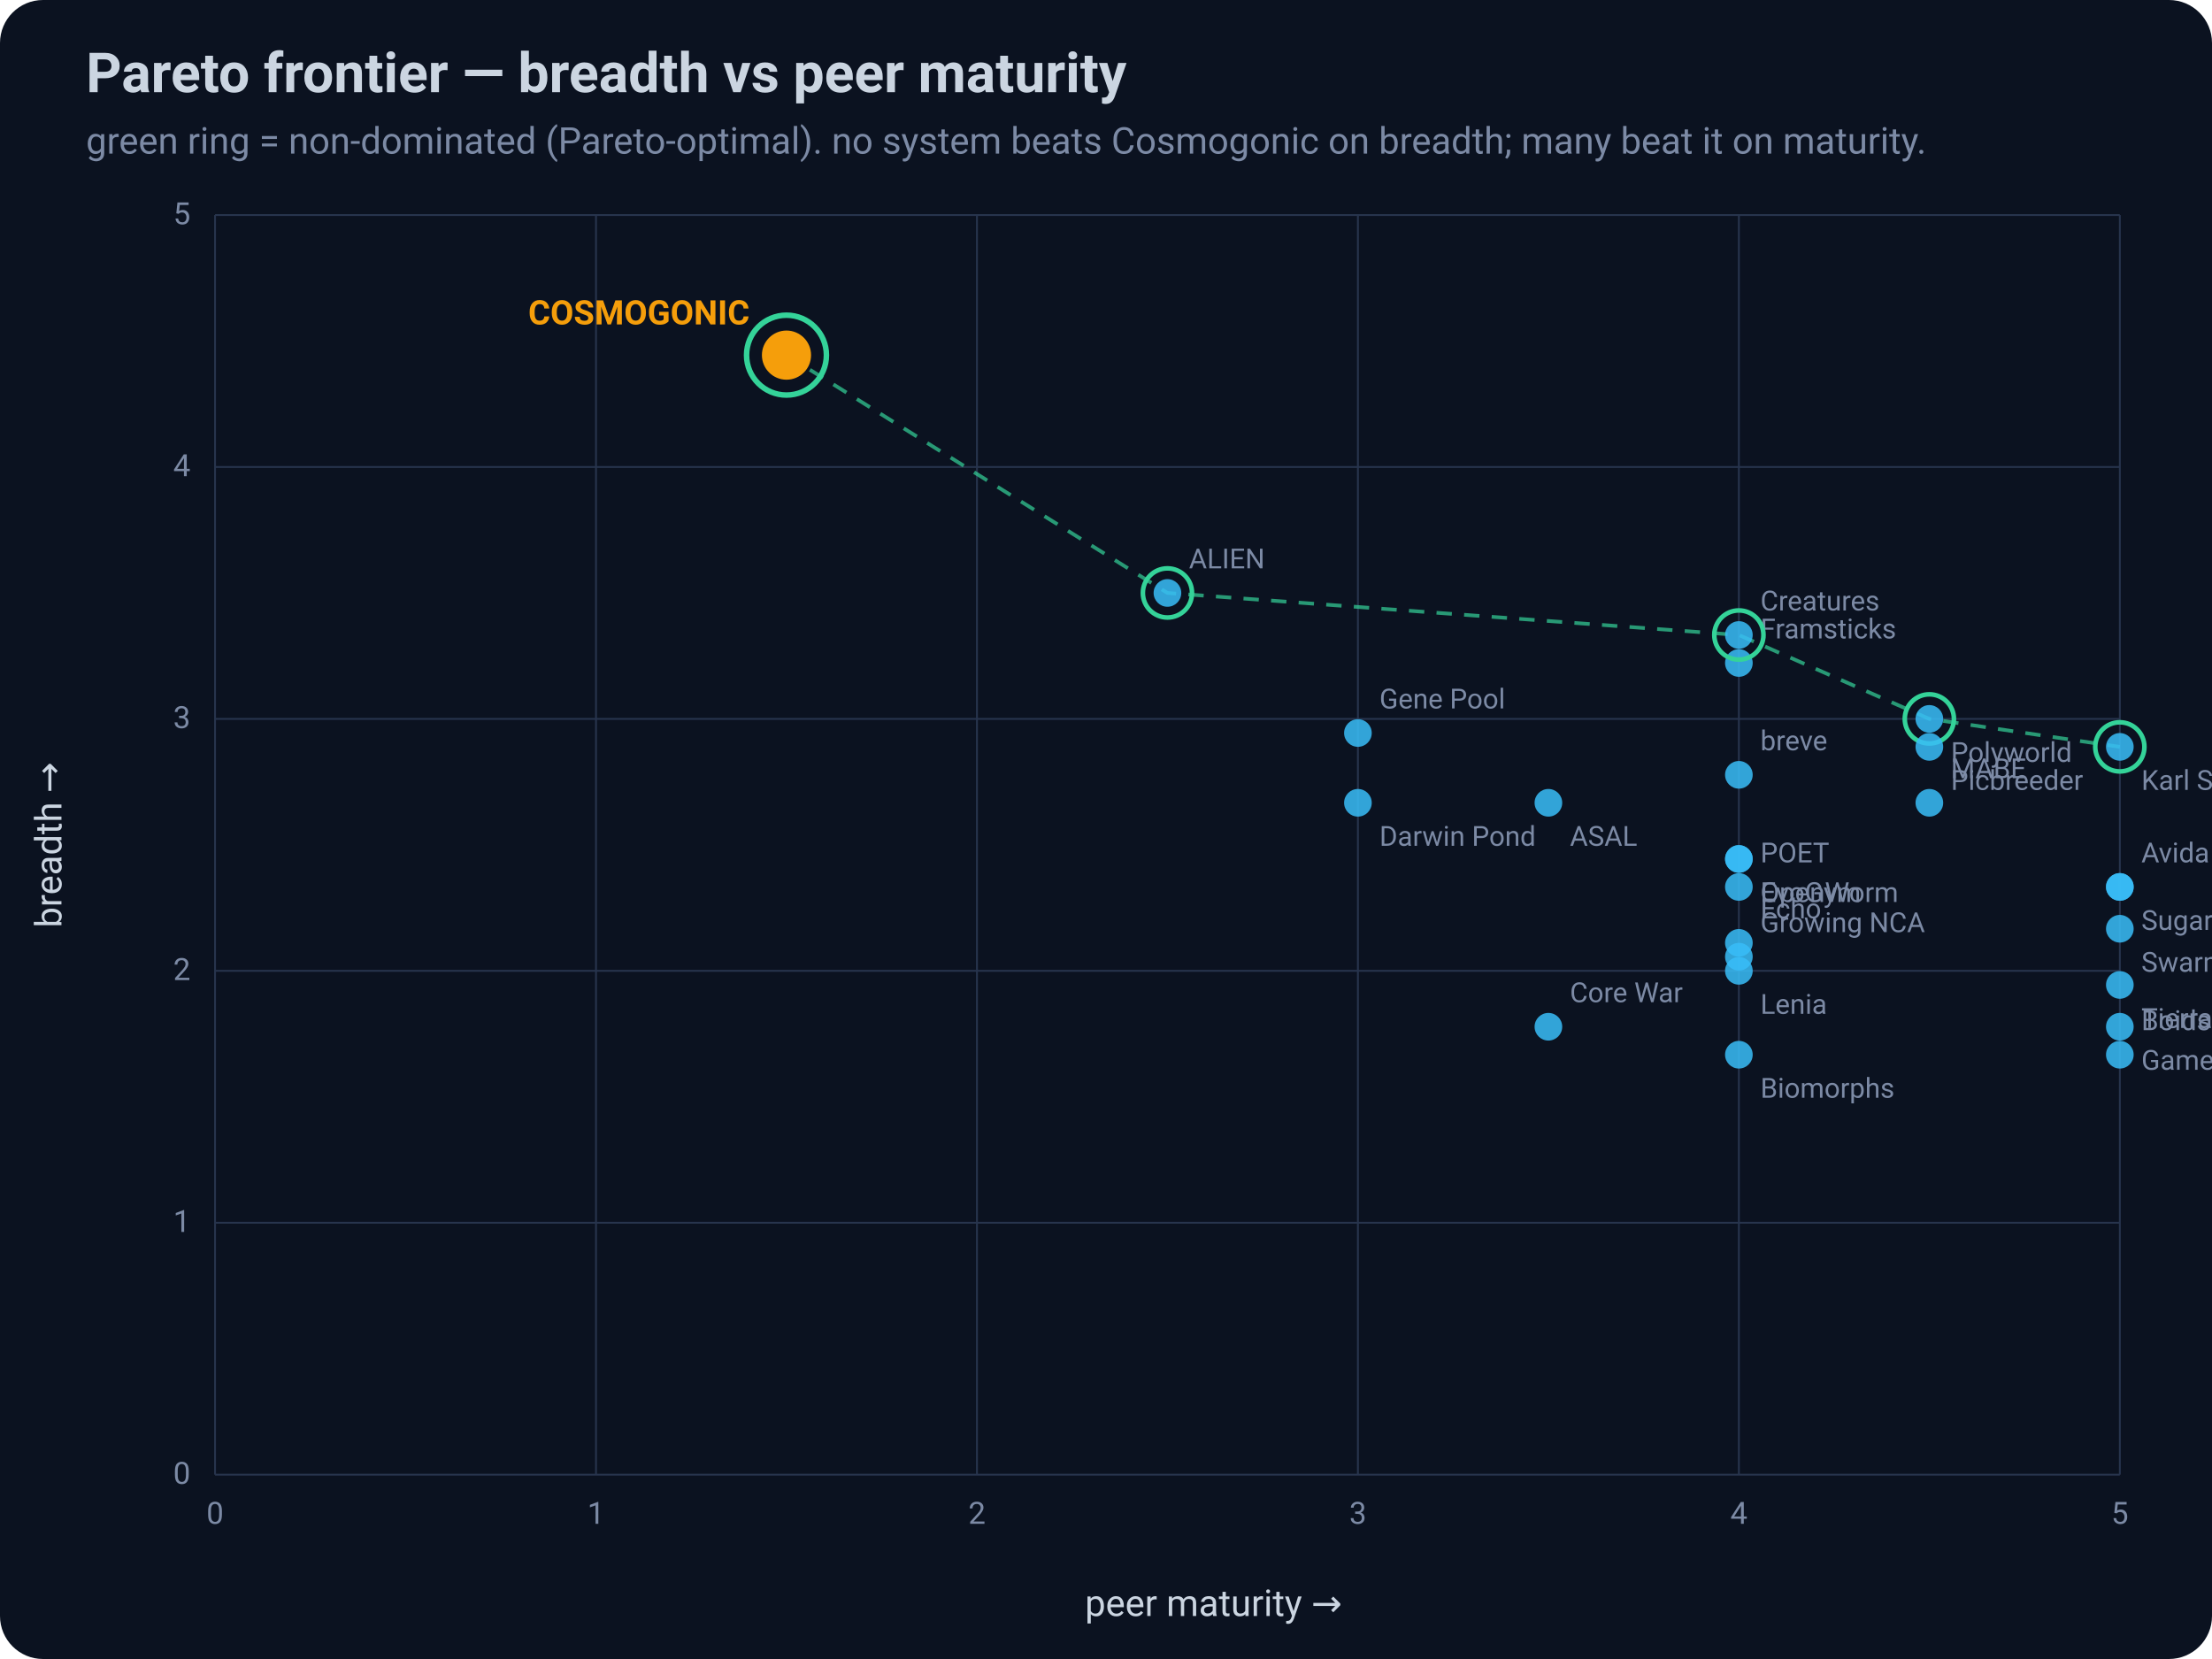
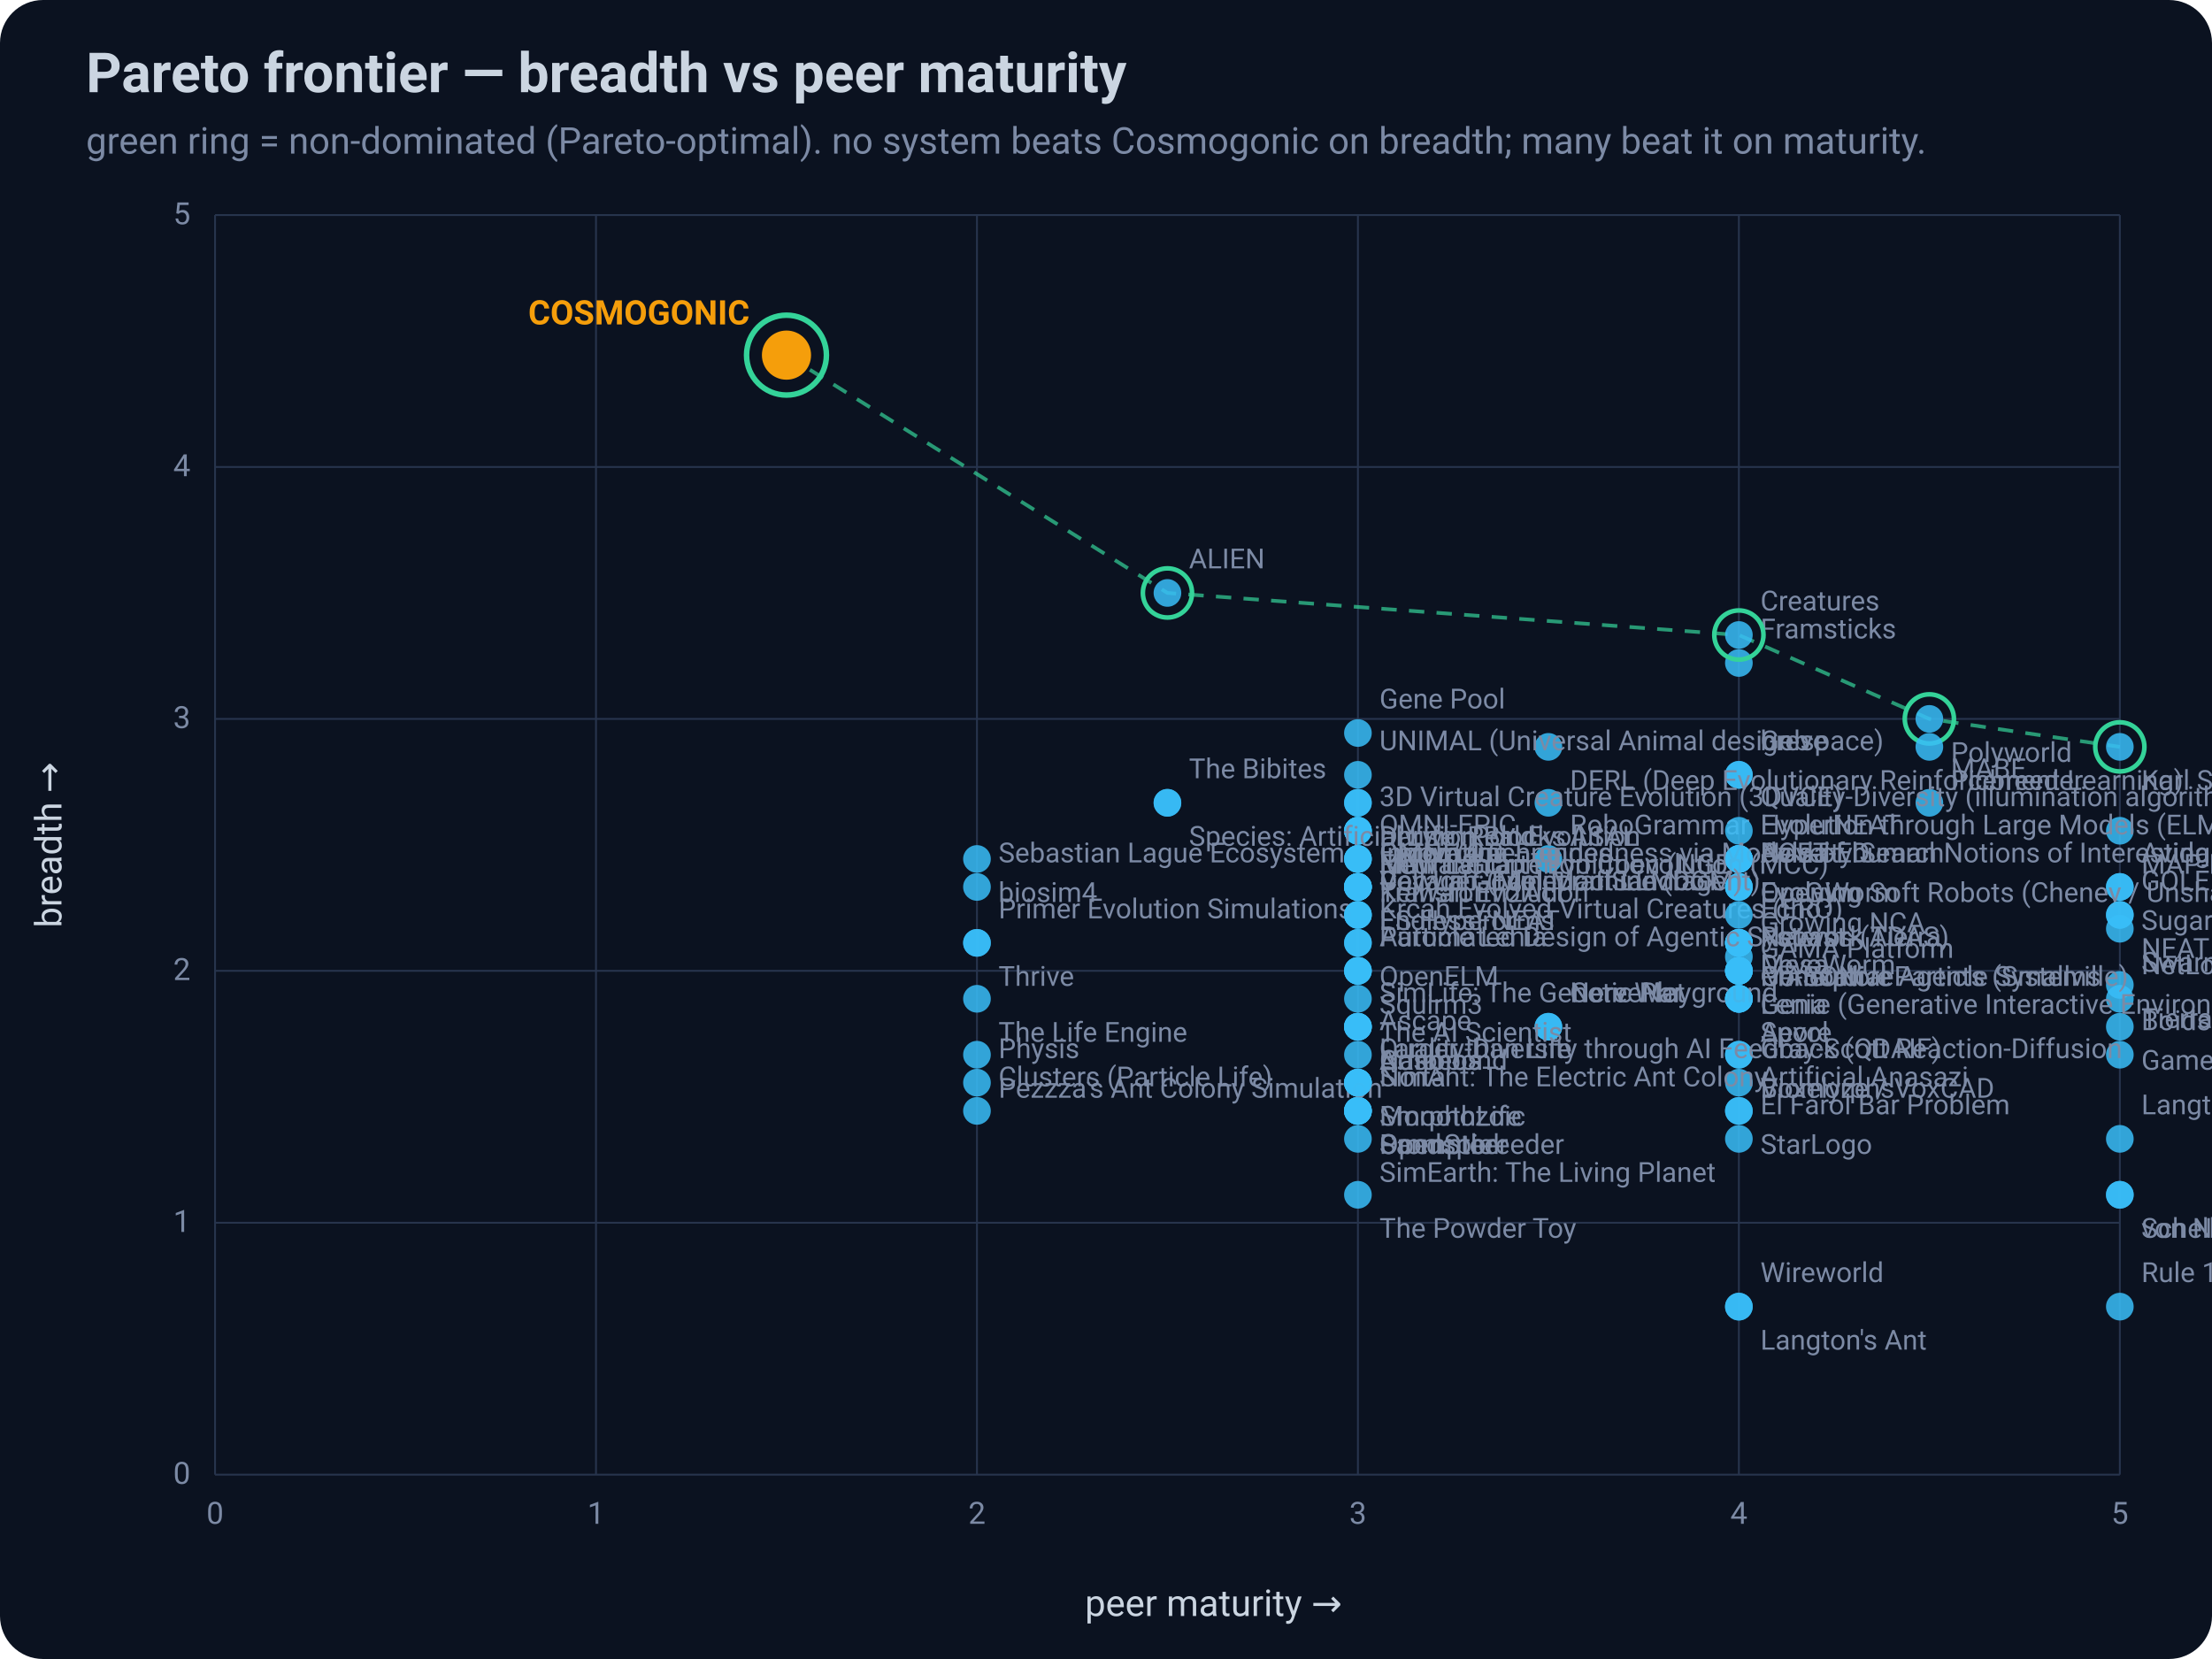
<svg xmlns="http://www.w3.org/2000/svg" viewBox="0 0 720 540" font-family="ui-sans-serif,system-ui,Segoe UI,Roboto,sans-serif" role="img" aria-label="Pareto frontier">
  <rect width="720" height="540" rx="14" fill="#0b1220" />
  <text x="28" y="30" fill="#cbd5e1" font-size="18" font-weight="700">Pareto frontier — breadth vs peer maturity</text>
  <text x="28" y="50" fill="#7c8aa5" font-size="12">green ring = non-dominated (Pareto-optimal). no system beats Cosmogonic on breadth; many beat it on maturity.</text>
  <line x1="70" y1="70" x2="70" y2="480" stroke="#27344d" stroke-width="0.6" />
  <line x1="70" y1="480" x2="690" y2="480" stroke="#27344d" stroke-width="0.6" />
  <text x="70" y="496" fill="#7c8aa5" font-size="10" text-anchor="middle">0</text>
  <text x="62" y="483" fill="#7c8aa5" font-size="10" text-anchor="end">0</text>
  <line x1="194" y1="70" x2="194" y2="480" stroke="#27344d" stroke-width="0.6" />
  <line x1="70" y1="398" x2="690" y2="398" stroke="#27344d" stroke-width="0.6" />
  <text x="194" y="496" fill="#7c8aa5" font-size="10" text-anchor="middle">1</text>
  <text x="62" y="401" fill="#7c8aa5" font-size="10" text-anchor="end">1</text>
  <line x1="318" y1="70" x2="318" y2="480" stroke="#27344d" stroke-width="0.6" />
  <line x1="70" y1="316" x2="690" y2="316" stroke="#27344d" stroke-width="0.6" />
  <text x="318" y="496" fill="#7c8aa5" font-size="10" text-anchor="middle">2</text>
  <text x="62" y="319" fill="#7c8aa5" font-size="10" text-anchor="end">2</text>
  <line x1="442" y1="70" x2="442" y2="480" stroke="#27344d" stroke-width="0.6" />
  <line x1="70" y1="234" x2="690" y2="234" stroke="#27344d" stroke-width="0.6" />
  <text x="442" y="496" fill="#7c8aa5" font-size="10" text-anchor="middle">3</text>
  <text x="62" y="237" fill="#7c8aa5" font-size="10" text-anchor="end">3</text>
  <line x1="566" y1="70" x2="566" y2="480" stroke="#27344d" stroke-width="0.6" />
  <line x1="70" y1="152" x2="690" y2="152" stroke="#27344d" stroke-width="0.6" />
  <text x="566" y="496" fill="#7c8aa5" font-size="10" text-anchor="middle">4</text>
  <text x="62" y="155" fill="#7c8aa5" font-size="10" text-anchor="end">4</text>
  <line x1="690" y1="70" x2="690" y2="480" stroke="#27344d" stroke-width="0.6" />
  <line x1="70" y1="70" x2="690" y2="70" stroke="#27344d" stroke-width="0.6" />
  <text x="690" y="496" fill="#7c8aa5" font-size="10" text-anchor="middle">5</text>
  <text x="62" y="73" fill="#7c8aa5" font-size="10" text-anchor="end">5</text>
  <text x="395" y="526" fill="#cbd5e1" font-size="12" text-anchor="middle">peer maturity →</text>
  <text x="20" y="275" fill="#cbd5e1" font-size="12" text-anchor="middle" transform="rotate(-90 20 275)">breadth →</text>
  <polyline points="256,115.592 380,193 566,206.694 628,234 690,243.102" fill="none" stroke="#34d399" stroke-width="1.2" stroke-dasharray="5 4" opacity="0.7" />
  <circle cx="256" cy="115.592" r="8" fill="#f59e0b" />
  <circle cx="256" cy="115.592" r="13" fill="none" stroke="#34d399" stroke-width="1.8" />
  <text x="244" y="105.592" fill="#f59e0b" font-size="11" font-weight="700" text-anchor="end">COSMOGONIC</text>
  <circle cx="690" cy="334.204" r="4.5" fill="#38bdf8" opacity="0.85" />
  <text x="697" y="348.204" fill="#7c8aa5" font-size="9">Game of Life</text>
  <circle cx="690" cy="343.306" r="4.5" fill="#38bdf8" opacity="0.85" />
  <text x="697" y="335.306" fill="#7c8aa5" font-size="9">Boids</text>
  <circle cx="566" cy="343.306" r="4.5" fill="#38bdf8" opacity="0.85" />
  <text x="573" y="357.306" fill="#7c8aa5" font-size="9">Biomorphs</text>
  <circle cx="504" cy="334.204" r="4.5" fill="#38bdf8" opacity="0.85" />
  <text x="511" y="326.204" fill="#7c8aa5" font-size="9">Core War</text>
  <circle cx="690" cy="320.592" r="4.5" fill="#38bdf8" opacity="0.85" />
  <text x="697" y="334.592" fill="#7c8aa5" font-size="9">Tierra</text>
  <circle cx="690" cy="288.694" r="4.5" fill="#38bdf8" opacity="0.85" />
  <text x="697" y="280.694" fill="#7c8aa5" font-size="9">Avida</text>
  <circle cx="628" cy="234" r="4.5" fill="#38bdf8" opacity="0.85" />
  <circle cx="628" cy="234" r="8" fill="none" stroke="#34d399" stroke-width="1.5" />
  <text x="635" y="248" fill="#7c8aa5" font-size="9">Polyworld</text>
  <circle cx="566" cy="215.796" r="4.5" fill="#38bdf8" opacity="0.85" />
  <text x="573" y="207.796" fill="#7c8aa5" font-size="9">Framsticks</text>
  <circle cx="690" cy="243.102" r="4.5" fill="#38bdf8" opacity="0.85" />
  <circle cx="690" cy="243.102" r="8" fill="none" stroke="#34d399" stroke-width="1.5" />
  <text x="697" y="257.102" fill="#7c8aa5" font-size="9">Karl Sims VC</text>
  <circle cx="566" cy="206.694" r="4.5" fill="#38bdf8" opacity="0.85" />
  <circle cx="566" cy="206.694" r="8" fill="none" stroke="#34d399" stroke-width="1.5" />
  <text x="573" y="198.694" fill="#7c8aa5" font-size="9">Creatures</text>
  <circle cx="442" cy="261.306" r="4.5" fill="#38bdf8" opacity="0.85" />
  <text x="449" y="275.306" fill="#7c8aa5" font-size="9">Darwin Pond</text>
  <circle cx="442" cy="238.592" r="4.5" fill="#38bdf8" opacity="0.85" />
  <text x="449" y="230.592" fill="#7c8aa5" font-size="9">Gene Pool</text>
  <circle cx="690" cy="288.694" r="4.5" fill="#38bdf8" opacity="0.85" />
  <text x="697" y="302.694" fill="#7c8aa5" font-size="9">Sugarscape</text>
  <circle cx="566" cy="306.898" r="4.5" fill="#38bdf8" opacity="0.85" />
  <text x="573" y="298.898" fill="#7c8aa5" font-size="9">Echo</text>
  <circle cx="690" cy="302.306" r="4.5" fill="#38bdf8" opacity="0.85" />
  <text x="697" y="316.306" fill="#7c8aa5" font-size="9">Swarm</text>
  <circle cx="566" cy="252.204" r="4.5" fill="#38bdf8" opacity="0.85" />
  <text x="573" y="244.204" fill="#7c8aa5" font-size="9">breve</text>
  <circle cx="628" cy="243.102" r="4.5" fill="#38bdf8" opacity="0.85" />
  <text x="635" y="257.102" fill="#7c8aa5" font-size="9">Picbreeder</text>
  <circle cx="628" cy="261.306" r="4.5" fill="#38bdf8" opacity="0.85" />
  <text x="635" y="253.306" fill="#7c8aa5" font-size="9">MABE</text>
  <circle cx="566" cy="316" r="4.5" fill="#38bdf8" opacity="0.85" />
  <text x="573" y="330" fill="#7c8aa5" font-size="9">Lenia</text>
  <circle cx="566" cy="311.408" r="4.5" fill="#38bdf8" opacity="0.85" />
  <text x="573" y="303.408" fill="#7c8aa5" font-size="9">Growing NCA</text>
  <circle cx="566" cy="279.592" r="4.5" fill="#38bdf8" opacity="0.85" />
  <text x="573" y="293.592" fill="#7c8aa5" font-size="9">OpenWorm</text>
  <circle cx="566" cy="288.694" r="4.5" fill="#38bdf8" opacity="0.85" />
  <text x="573" y="280.694" fill="#7c8aa5" font-size="9">POET</text>
  <circle cx="566" cy="279.592" r="4.5" fill="#38bdf8" opacity="0.85" />
  <text x="573" y="293.592" fill="#7c8aa5" font-size="9">EvoGym</text>
  <circle cx="380" cy="193" r="4.5" fill="#38bdf8" opacity="0.85" />
  <circle cx="380" cy="193" r="8" fill="none" stroke="#34d399" stroke-width="1.5" />
  <text x="387" y="185" fill="#7c8aa5" font-size="9">ALIEN</text>
  <circle cx="504" cy="261.306" r="4.5" fill="#38bdf8" opacity="0.85" />
  <text x="511" y="275.306" fill="#7c8aa5" font-size="9">ASAL</text>
+   <circle cx="566" cy="425.306" r="4.5" fill="#38bdf8" opacity="0.85" />
+   <text x="573" y="417.306" fill="#7c8aa5" font-size="9">Wireworld</text>
+   <circle cx="566" cy="425.306" r="4.5" fill="#38bdf8" opacity="0.85" />
+   <text x="573" y="439.306" fill="#7c8aa5" font-size="9">Langton's Ant</text>
+   <circle cx="690" cy="370.694" r="4.5" fill="#38bdf8" opacity="0.85" />
+   <text x="697" y="362.694" fill="#7c8aa5" font-size="9">Langton's Loops</text>
+   <circle cx="690" cy="388.898" r="4.5" fill="#38bdf8" opacity="0.85" />
+   <text x="697" y="402.898" fill="#7c8aa5" font-size="9">von Neumann Universal Constructor</text>
+   <circle cx="690" cy="425.306" r="4.5" fill="#38bdf8" opacity="0.85" />
+   <text x="697" y="417.306" fill="#7c8aa5" font-size="9">Rule 110</text>
+   <circle cx="442" cy="352.408" r="4.5" fill="#38bdf8" opacity="0.85" />
+   <text x="449" y="366.408" fill="#7c8aa5" font-size="9">SmoothLife</text>
+   <circle cx="442" cy="352.408" r="4.5" fill="#38bdf8" opacity="0.85" />
+   <text x="449" y="344.408" fill="#7c8aa5" font-size="9">Larger than Life</text>
+   <circle cx="442" cy="270.408" r="4.5" fill="#38bdf8" opacity="0.85" />
+   <text x="449" y="284.408" fill="#7c8aa5" font-size="9">Flow Lenia</text>
+   <circle cx="442" cy="316" r="4.5" fill="#38bdf8" opacity="0.85" />
+   <text x="449" y="308" fill="#7c8aa5" font-size="9">Particle Lenia</text>
+   <circle cx="566" cy="306.898" r="4.5" fill="#38bdf8" opacity="0.85" />
+   <text x="573" y="320.898" fill="#7c8aa5" font-size="9">Primordial Particle Systems</text>
+   <circle cx="566" cy="352.408" r="4.5" fill="#38bdf8" opacity="0.85" />
+   <text x="573" y="344.408" fill="#7c8aa5" font-size="9">Gray-Scott Reaction-Diffusion</text>
+   <circle cx="566" cy="325.102" r="4.5" fill="#38bdf8" opacity="0.85" />
+   <text x="573" y="339.102" fill="#7c8aa5" font-size="9">Aevol</text>
+   <circle cx="566" cy="288.694" r="4.5" fill="#38bdf8" opacity="0.85" />
+   <text x="573" y="280.694" fill="#7c8aa5" font-size="9">Avida-ED</text>
+   <circle cx="442" cy="334.204" r="4.5" fill="#38bdf8" opacity="0.85" />
+   <text x="449" y="348.204" fill="#7c8aa5" font-size="9">Nanopond</text>
+   <circle cx="318" cy="352.408" r="4.5" fill="#38bdf8" opacity="0.85" />
+   <text x="325" y="344.408" fill="#7c8aa5" font-size="9">Physis</text>
+   <circle cx="442" cy="334.204" r="4.5" fill="#38bdf8" opacity="0.85" />
+   <text x="449" y="348.204" fill="#7c8aa5" font-size="9">Cosmos</text>
+   <circle cx="566" cy="252.204" r="4.5" fill="#38bdf8" opacity="0.85" />
+   <text x="573" y="244.204" fill="#7c8aa5" font-size="9">Geb</text>
+   <circle cx="442" cy="334.204" r="4.5" fill="#38bdf8" opacity="0.85" />
+   <text x="449" y="348.204" fill="#7c8aa5" font-size="9">Amoeba</text>
+   <circle cx="442" cy="288.694" r="4.5" fill="#38bdf8" opacity="0.85" />
+   <text x="449" y="280.694" fill="#7c8aa5" font-size="9">Evolve 4.0</text>
+   <circle cx="442" cy="316" r="4.5" fill="#38bdf8" opacity="0.85" />
+   <text x="449" y="330" fill="#7c8aa5" font-size="9">Squirm3</text>
+   <circle cx="566" cy="316" r="4.5" fill="#38bdf8" opacity="0.85" />
+   <text x="573" y="308" fill="#7c8aa5" font-size="9">Network Tierra</text>
+   <circle cx="318" cy="279.592" r="4.5" fill="#38bdf8" opacity="0.85" />
+   <text x="325" y="293.592" fill="#7c8aa5" font-size="9">biosim4</text>
+   <circle cx="690" cy="297.796" r="4.5" fill="#38bdf8" opacity="0.85" />
+   <text x="697" y="289.796" fill="#7c8aa5" font-size="9">GOLEM (Genetically Organized Lifelike Electro Mechanics)</text>
+   <circle cx="566" cy="343.306" r="4.5" fill="#38bdf8" opacity="0.85" />
+   <text x="573" y="357.306" fill="#7c8aa5" font-size="9">Voxelyze / VoxCAD</text>
+   <circle cx="442" cy="270.408" r="4.5" fill="#38bdf8" opacity="0.85" />
+   <text x="449" y="262.408" fill="#7c8aa5" font-size="9">3D Virtual Creature Evolution (3DVCE)</text>
+   <circle cx="504" cy="243.102" r="4.5" fill="#38bdf8" opacity="0.85" />
+   <text x="511" y="257.102" fill="#7c8aa5" font-size="9">DERL (Deep Evolutionary Reinforcement Learning)</text>
+   <circle cx="442" cy="252.204" r="4.5" fill="#38bdf8" opacity="0.85" />
+   <text x="449" y="244.204" fill="#7c8aa5" font-size="9">UNIMAL (Universal Animal design space)</text>
+   <circle cx="566" cy="279.592" r="4.5" fill="#38bdf8" opacity="0.85" />
+   <text x="573" y="293.592" fill="#7c8aa5" font-size="9">Evolving Soft Robots (Cheney / Unshackling Evolution)</text>
+   <circle cx="504" cy="279.592" r="4.5" fill="#38bdf8" opacity="0.85" />
+   <text x="511" y="271.592" fill="#7c8aa5" font-size="9">RoboGrammar</text>
+   <circle cx="442" cy="279.592" r="4.5" fill="#38bdf8" opacity="0.85" />
+   <text x="449" y="293.592" fill="#7c8aa5" font-size="9">Transform2Act</text>
+   <circle cx="504" cy="334.204" r="4.5" fill="#38bdf8" opacity="0.85" />
+   <text x="511" y="326.204" fill="#7c8aa5" font-size="9">NerveNet</text>
+   <circle cx="442" cy="270.408" r="4.5" fill="#38bdf8" opacity="0.85" />
+   <text x="449" y="284.408" fill="#7c8aa5" font-size="9">Neural Graph Evolution (NGE)</text>
+   <circle cx="442" cy="306.898" r="4.5" fill="#38bdf8" opacity="0.85" />
+   <text x="449" y="298.898" fill="#7c8aa5" font-size="9">Krcah Evolved Virtual Creatures (ERO)</text>
+   <circle cx="690" cy="297.796" r="4.5" fill="#38bdf8" opacity="0.85" />
+   <text x="697" y="311.796" fill="#7c8aa5" font-size="9">NEAT (NeuroEvolution of Augmenting Topologies)</text>
+   <circle cx="566" cy="279.592" r="4.5" fill="#38bdf8" opacity="0.85" />
+   <text x="573" y="271.592" fill="#7c8aa5" font-size="9">HyperNEAT</text>
+   <circle cx="442" cy="288.694" r="4.5" fill="#38bdf8" opacity="0.85" />
+   <text x="449" y="302.694" fill="#7c8aa5" font-size="9">ES-HyperNEAT</text>
+   <circle cx="566" cy="288.694" r="4.5" fill="#38bdf8" opacity="0.85" />
+   <text x="573" y="280.694" fill="#7c8aa5" font-size="9">Novelty Search</text>
+   <circle cx="690" cy="270.408" r="4.5" fill="#38bdf8" opacity="0.85" />
+   <text x="697" y="284.408" fill="#7c8aa5" font-size="9">MAP-Elites</text>
+   <circle cx="566" cy="270.408" r="4.5" fill="#38bdf8" opacity="0.85" />
+   <text x="573" y="262.408" fill="#7c8aa5" font-size="9">Quality-Diversity (illumination algorithms)</text>
+   <circle cx="566" cy="306.898" r="4.5" fill="#38bdf8" opacity="0.85" />
+   <text x="573" y="320.898" fill="#7c8aa5" font-size="9">Go-Explore</text>
+   <circle cx="442" cy="288.694" r="4.5" fill="#38bdf8" opacity="0.85" />
+   <text x="449" y="280.694" fill="#7c8aa5" font-size="9">OMNI (Open-endedness via Models of human Notions of Interestingness)</text>
+   <circle cx="442" cy="270.408" r="4.5" fill="#38bdf8" opacity="0.85" />
+   <text x="449" y="284.408" fill="#7c8aa5" font-size="9">Minimal Criterion Coevolution (MCC)</text>
+   <circle cx="442" cy="288.694" r="4.5" fill="#38bdf8" opacity="0.85" />
+   <text x="449" y="280.694" fill="#7c8aa5" font-size="9">Innovation Engines</text>
+   <circle cx="442" cy="288.694" r="4.5" fill="#38bdf8" opacity="0.85" />
+   <text x="449" y="302.694" fill="#7c8aa5" font-size="9">EndlessForms</text>
+   <circle cx="690" cy="325.102" r="4.5" fill="#38bdf8" opacity="0.85" />
+   <text x="697" y="317.102" fill="#7c8aa5" font-size="9">NetLogo</text>
+   <circle cx="566" cy="306.898" r="4.5" fill="#38bdf8" opacity="0.85" />
+   <text x="573" y="320.898" fill="#7c8aa5" font-size="9">MASON</text>
+   <circle cx="566" cy="316" r="4.5" fill="#38bdf8" opacity="0.85" />
+   <text x="573" y="308" fill="#7c8aa5" font-size="9">Repast</text>
+   <circle cx="566" cy="361.592" r="4.5" fill="#38bdf8" opacity="0.85" />
+   <text x="573" y="375.592" fill="#7c8aa5" font-size="9">StarLogo</text>
+   <circle cx="442" cy="343.306" r="4.5" fill="#38bdf8" opacity="0.85" />
+   <text x="449" y="335.306" fill="#7c8aa5" font-size="9">Ascape</text>
+   <circle cx="566" cy="297.796" r="4.5" fill="#38bdf8" opacity="0.85" />
+   <text x="573" y="311.796" fill="#7c8aa5" font-size="9">GAMA Platform</text>
+   <circle cx="566" cy="325.102" r="4.5" fill="#38bdf8" opacity="0.85" />
+   <text x="573" y="317.102" fill="#7c8aa5" font-size="9">Mesa</text>
+   <circle cx="442" cy="361.592" r="4.5" fill="#38bdf8" opacity="0.85" />
+   <text x="449" y="375.592" fill="#7c8aa5" font-size="9">OpenSteer</text>
+   <circle cx="566" cy="361.592" r="4.5" fill="#38bdf8" opacity="0.85" />
+   <text x="573" y="353.592" fill="#7c8aa5" font-size="9">Artificial Anasazi</text>
+   <circle cx="690" cy="388.898" r="4.5" fill="#38bdf8" opacity="0.85" />
+   <text x="697" y="402.898" fill="#7c8aa5" font-size="9">Schelling Segregation Model</text>
+   <circle cx="566" cy="370.694" r="4.5" fill="#38bdf8" opacity="0.85" />
+   <text x="573" y="362.694" fill="#7c8aa5" font-size="9">El Farol Bar Problem</text>
+   <circle cx="566" cy="325.102" r="4.5" fill="#38bdf8" opacity="0.85" />
+   <text x="573" y="339.102" fill="#7c8aa5" font-size="9">Spore</text>
+   <circle cx="442" cy="334.204" r="4.5" fill="#38bdf8" opacity="0.85" />
+   <text x="449" y="326.204" fill="#7c8aa5" font-size="9">SimLife: The Genetic Playground</text>
+   <circle cx="442" cy="370.694" r="4.5" fill="#38bdf8" opacity="0.85" />
+   <text x="449" y="384.694" fill="#7c8aa5" font-size="9">SimEarth: The Living Planet</text>
+   <circle cx="442" cy="361.592" r="4.5" fill="#38bdf8" opacity="0.85" />
+   <text x="449" y="353.592" fill="#7c8aa5" font-size="9">SimAnt: The Electric Ant Colony</text>
+   <circle cx="318" cy="306.898" r="4.5" fill="#38bdf8" opacity="0.85" />
+   <text x="325" y="320.898" fill="#7c8aa5" font-size="9">Thrive</text>
+   <circle cx="442" cy="297.796" r="4.5" fill="#38bdf8" opacity="0.85" />
+   <text x="449" y="289.796" fill="#7c8aa5" font-size="9">Cell Lab: Evolution Sandbox</text>
+   <circle cx="380" cy="261.306" r="4.5" fill="#38bdf8" opacity="0.85" />
+   <text x="387" y="275.306" fill="#7c8aa5" font-size="9">Species: Artificial Life, Real Evolution</text>
+   <circle cx="380" cy="261.306" r="4.5" fill="#38bdf8" opacity="0.85" />
+   <text x="387" y="253.306" fill="#7c8aa5" font-size="9">The Bibites</text>
+   <circle cx="442" cy="388.898" r="4.5" fill="#38bdf8" opacity="0.85" />
+   <text x="449" y="402.898" fill="#7c8aa5" font-size="9">The Powder Toy</text>
+   <circle cx="442" cy="361.592" r="4.5" fill="#38bdf8" opacity="0.85" />
+   <text x="449" y="353.592" fill="#7c8aa5" font-size="9">Noita</text>
+   <circle cx="318" cy="325.102" r="4.5" fill="#38bdf8" opacity="0.85" />
+   <text x="325" y="339.102" fill="#7c8aa5" font-size="9">The Life Engine</text>
+   <circle cx="318" cy="361.592" r="4.5" fill="#38bdf8" opacity="0.85" />
+   <text x="325" y="353.592" fill="#7c8aa5" font-size="9">Clusters (Particle Life)</text>
+   <circle cx="442" cy="361.592" r="4.5" fill="#38bdf8" opacity="0.85" />
+   <text x="449" y="375.592" fill="#7c8aa5" font-size="9">Sandspiel</text>
+   <circle cx="318" cy="288.694" r="4.5" fill="#38bdf8" opacity="0.85" />
+   <text x="325" y="280.694" fill="#7c8aa5" font-size="9">Sebastian Lague Ecosystem</text>
+   <circle cx="318" cy="343.306" r="4.5" fill="#38bdf8" opacity="0.85" />
+   <text x="325" y="357.306" fill="#7c8aa5" font-size="9">Pezzza's Ant Colony Simulation</text>
+   <circle cx="318" cy="306.898" r="4.5" fill="#38bdf8" opacity="0.85" />
+   <text x="325" y="298.898" fill="#7c8aa5" font-size="9">Primer Evolution Simulations</text>
+   <circle cx="442" cy="279.592" r="4.5" fill="#38bdf8" opacity="0.85" />
+   <text x="449" y="293.592" fill="#7c8aa5" font-size="9">Keiwan Evolution</text>
+   <circle cx="566" cy="325.102" r="4.5" fill="#38bdf8" opacity="0.85" />
+   <text x="573" y="317.102" fill="#7c8aa5" font-size="9">DevoWorm</text>
+   <circle cx="442" cy="352.408" r="4.5" fill="#38bdf8" opacity="0.85" />
+   <text x="449" y="366.408" fill="#7c8aa5" font-size="9">Morphozoic</text>
+   <circle cx="442" cy="288.694" r="4.5" fill="#38bdf8" opacity="0.85" />
+   <text x="449" y="280.694" fill="#7c8aa5" font-size="9">Chromaria</text>
+   <circle cx="442" cy="261.306" r="4.5" fill="#38bdf8" opacity="0.85" />
+   <text x="449" y="275.306" fill="#7c8aa5" font-size="9">Division Blocks</text>
+   <circle cx="442" cy="297.796" r="4.5" fill="#38bdf8" opacity="0.85" />
+   <text x="449" y="289.796" fill="#7c8aa5" font-size="9">Voyager (Minecraft LLM agent)</text>
+   <circle cx="566" cy="306.898" r="4.5" fill="#38bdf8" opacity="0.85" />
+   <text x="573" y="320.898" fill="#7c8aa5" font-size="9">Generative Agents (Smallville)</text>
+   <circle cx="442" cy="279.592" r="4.5" fill="#38bdf8" opacity="0.85" />
+   <text x="449" y="271.592" fill="#7c8aa5" font-size="9">OMNI-EPIC</text>
+   <circle cx="566" cy="316" r="4.5" fill="#38bdf8" opacity="0.85" />
+   <text x="573" y="330" fill="#7c8aa5" font-size="9">Genie (Generative Interactive Environments)</text>
+   <circle cx="566" cy="279.592" r="4.5" fill="#38bdf8" opacity="0.85" />
+   <text x="573" y="271.592" fill="#7c8aa5" font-size="9">Evolution through Large Models (ELM)</text>
+   <circle cx="442" cy="306.898" r="4.5" fill="#38bdf8" opacity="0.85" />
+   <text x="449" y="320.898" fill="#7c8aa5" font-size="9">OpenELM</text>
+   <circle cx="442" cy="316" r="4.5" fill="#38bdf8" opacity="0.85" />
+   <text x="449" y="308" fill="#7c8aa5" font-size="9">Automated Design of Agentic Systems (ADAS)</text>
+   <circle cx="442" cy="325.102" r="4.5" fill="#38bdf8" opacity="0.85" />
+   <text x="449" y="339.102" fill="#7c8aa5" font-size="9">The AI Scientist</text>
+   <circle cx="442" cy="297.796" r="4.5" fill="#38bdf8" opacity="0.85" />
+   <text x="449" y="289.796" fill="#7c8aa5" font-size="9">Darwin Godel Machine (DGM)</text>
+   <circle cx="442" cy="361.592" r="4.5" fill="#38bdf8" opacity="0.85" />
+   <text x="449" y="375.592" fill="#7c8aa5" font-size="9">Promptbreeder</text>
+   <circle cx="442" cy="352.408" r="4.5" fill="#38bdf8" opacity="0.85" />
+   <text x="449" y="344.408" fill="#7c8aa5" font-size="9">Quality-Diversity through AI Feedback (QDAIF)</text>
</svg>
